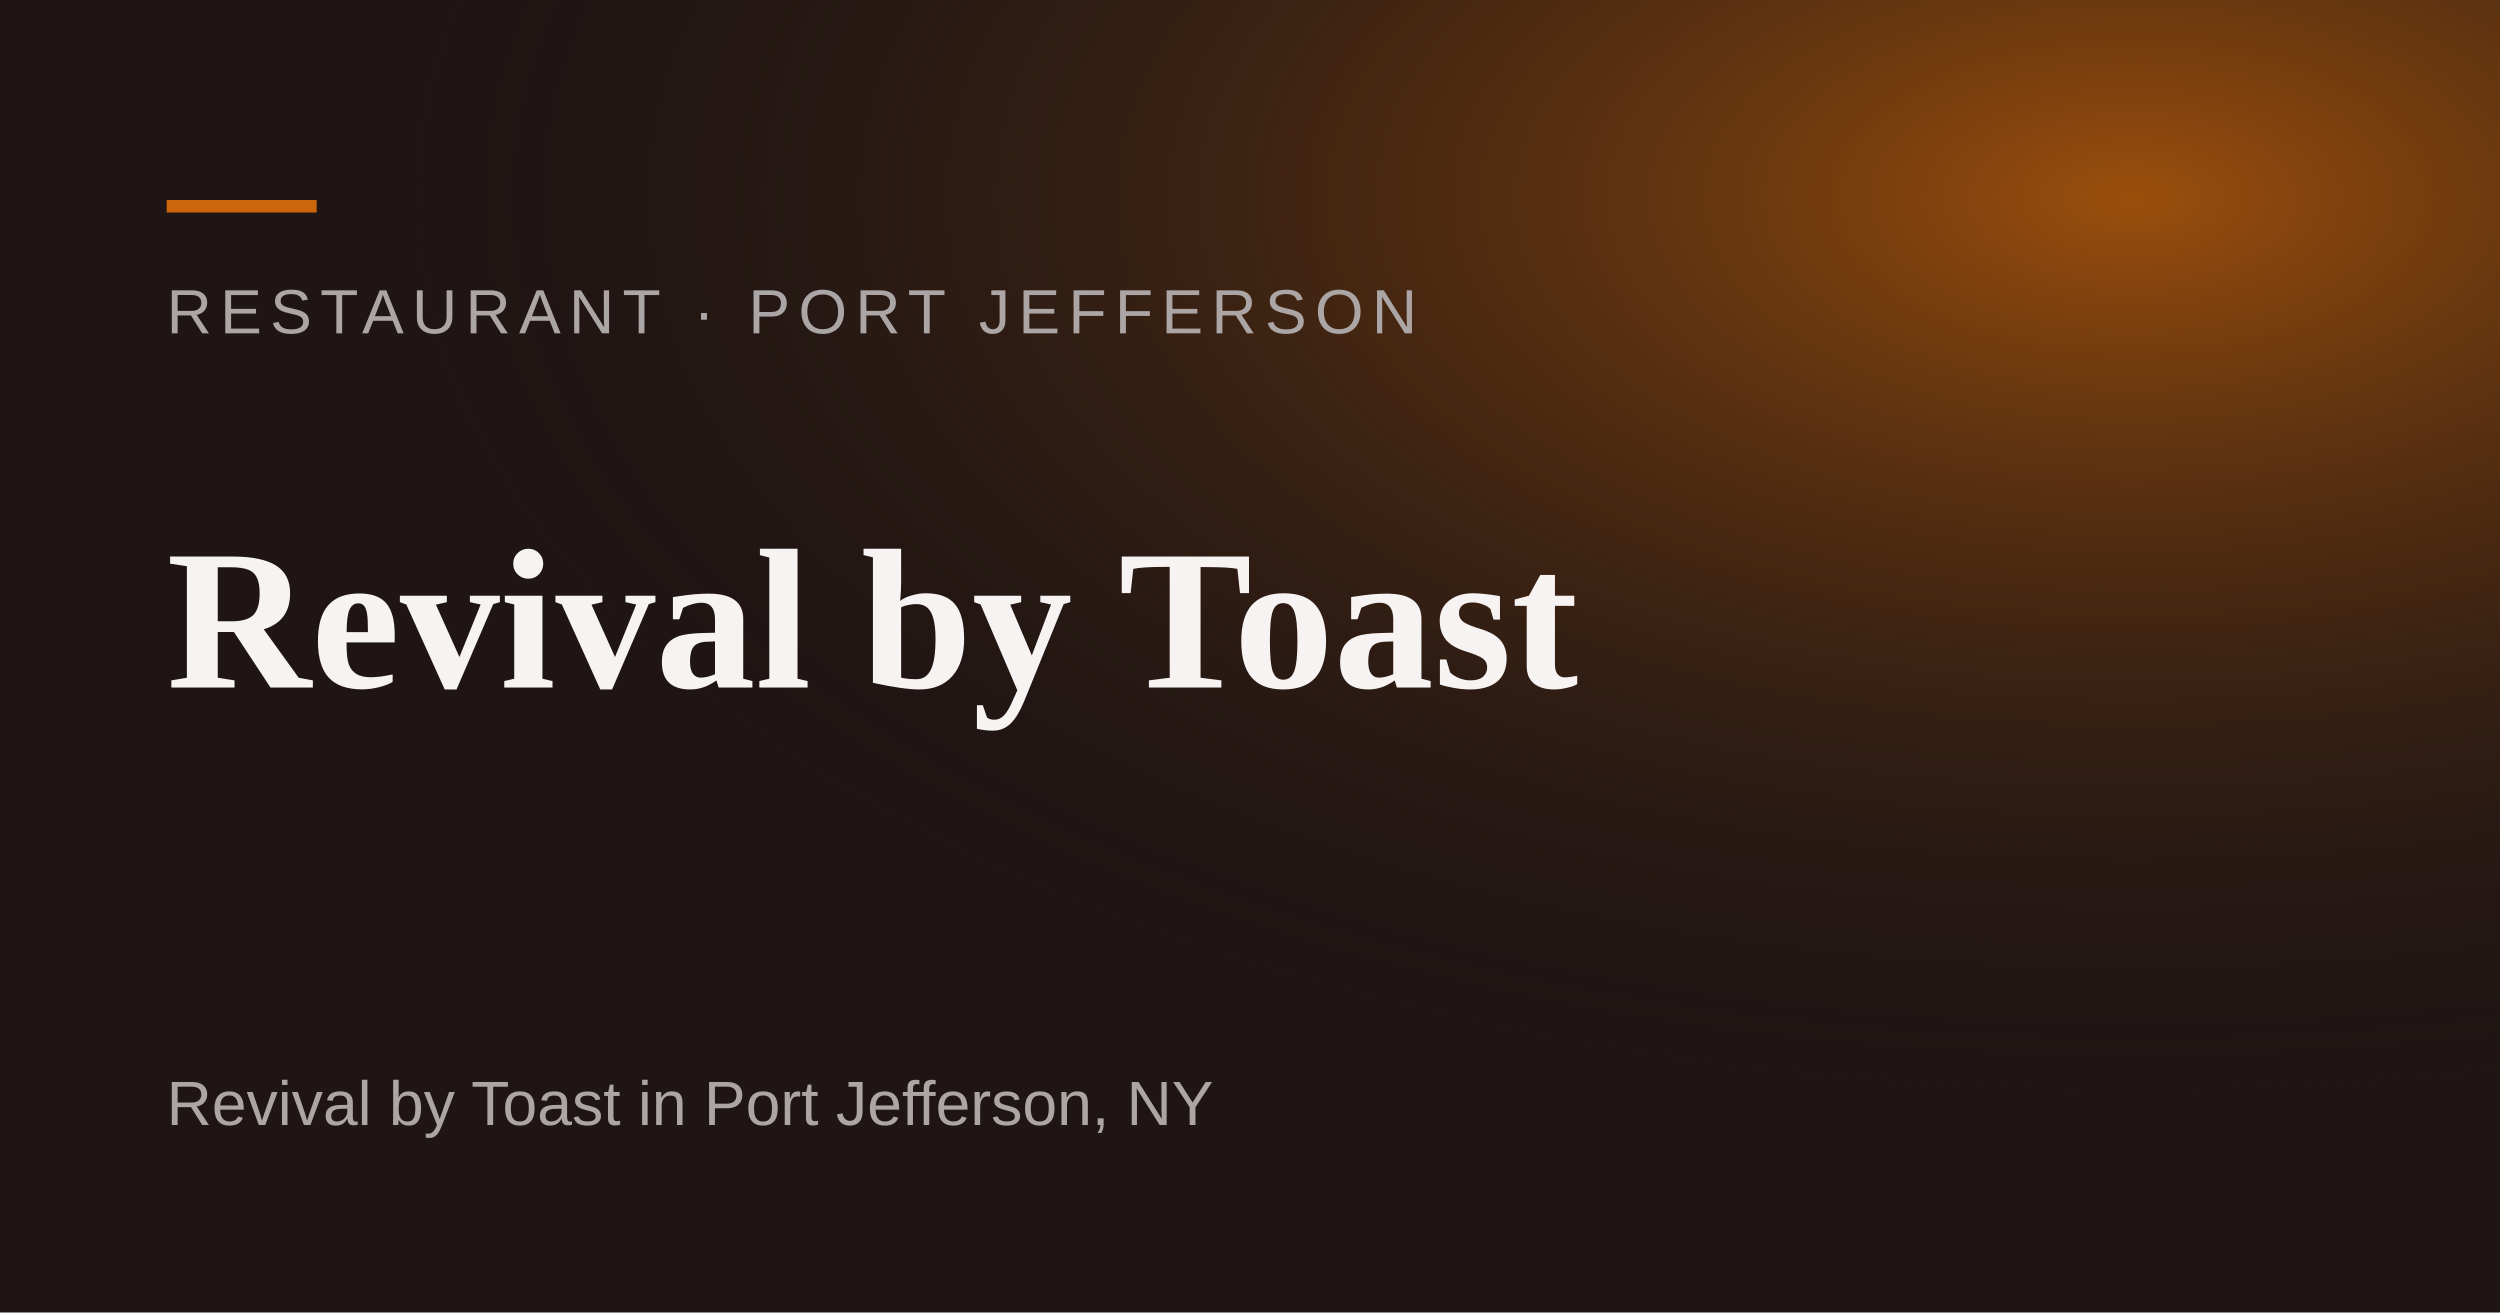
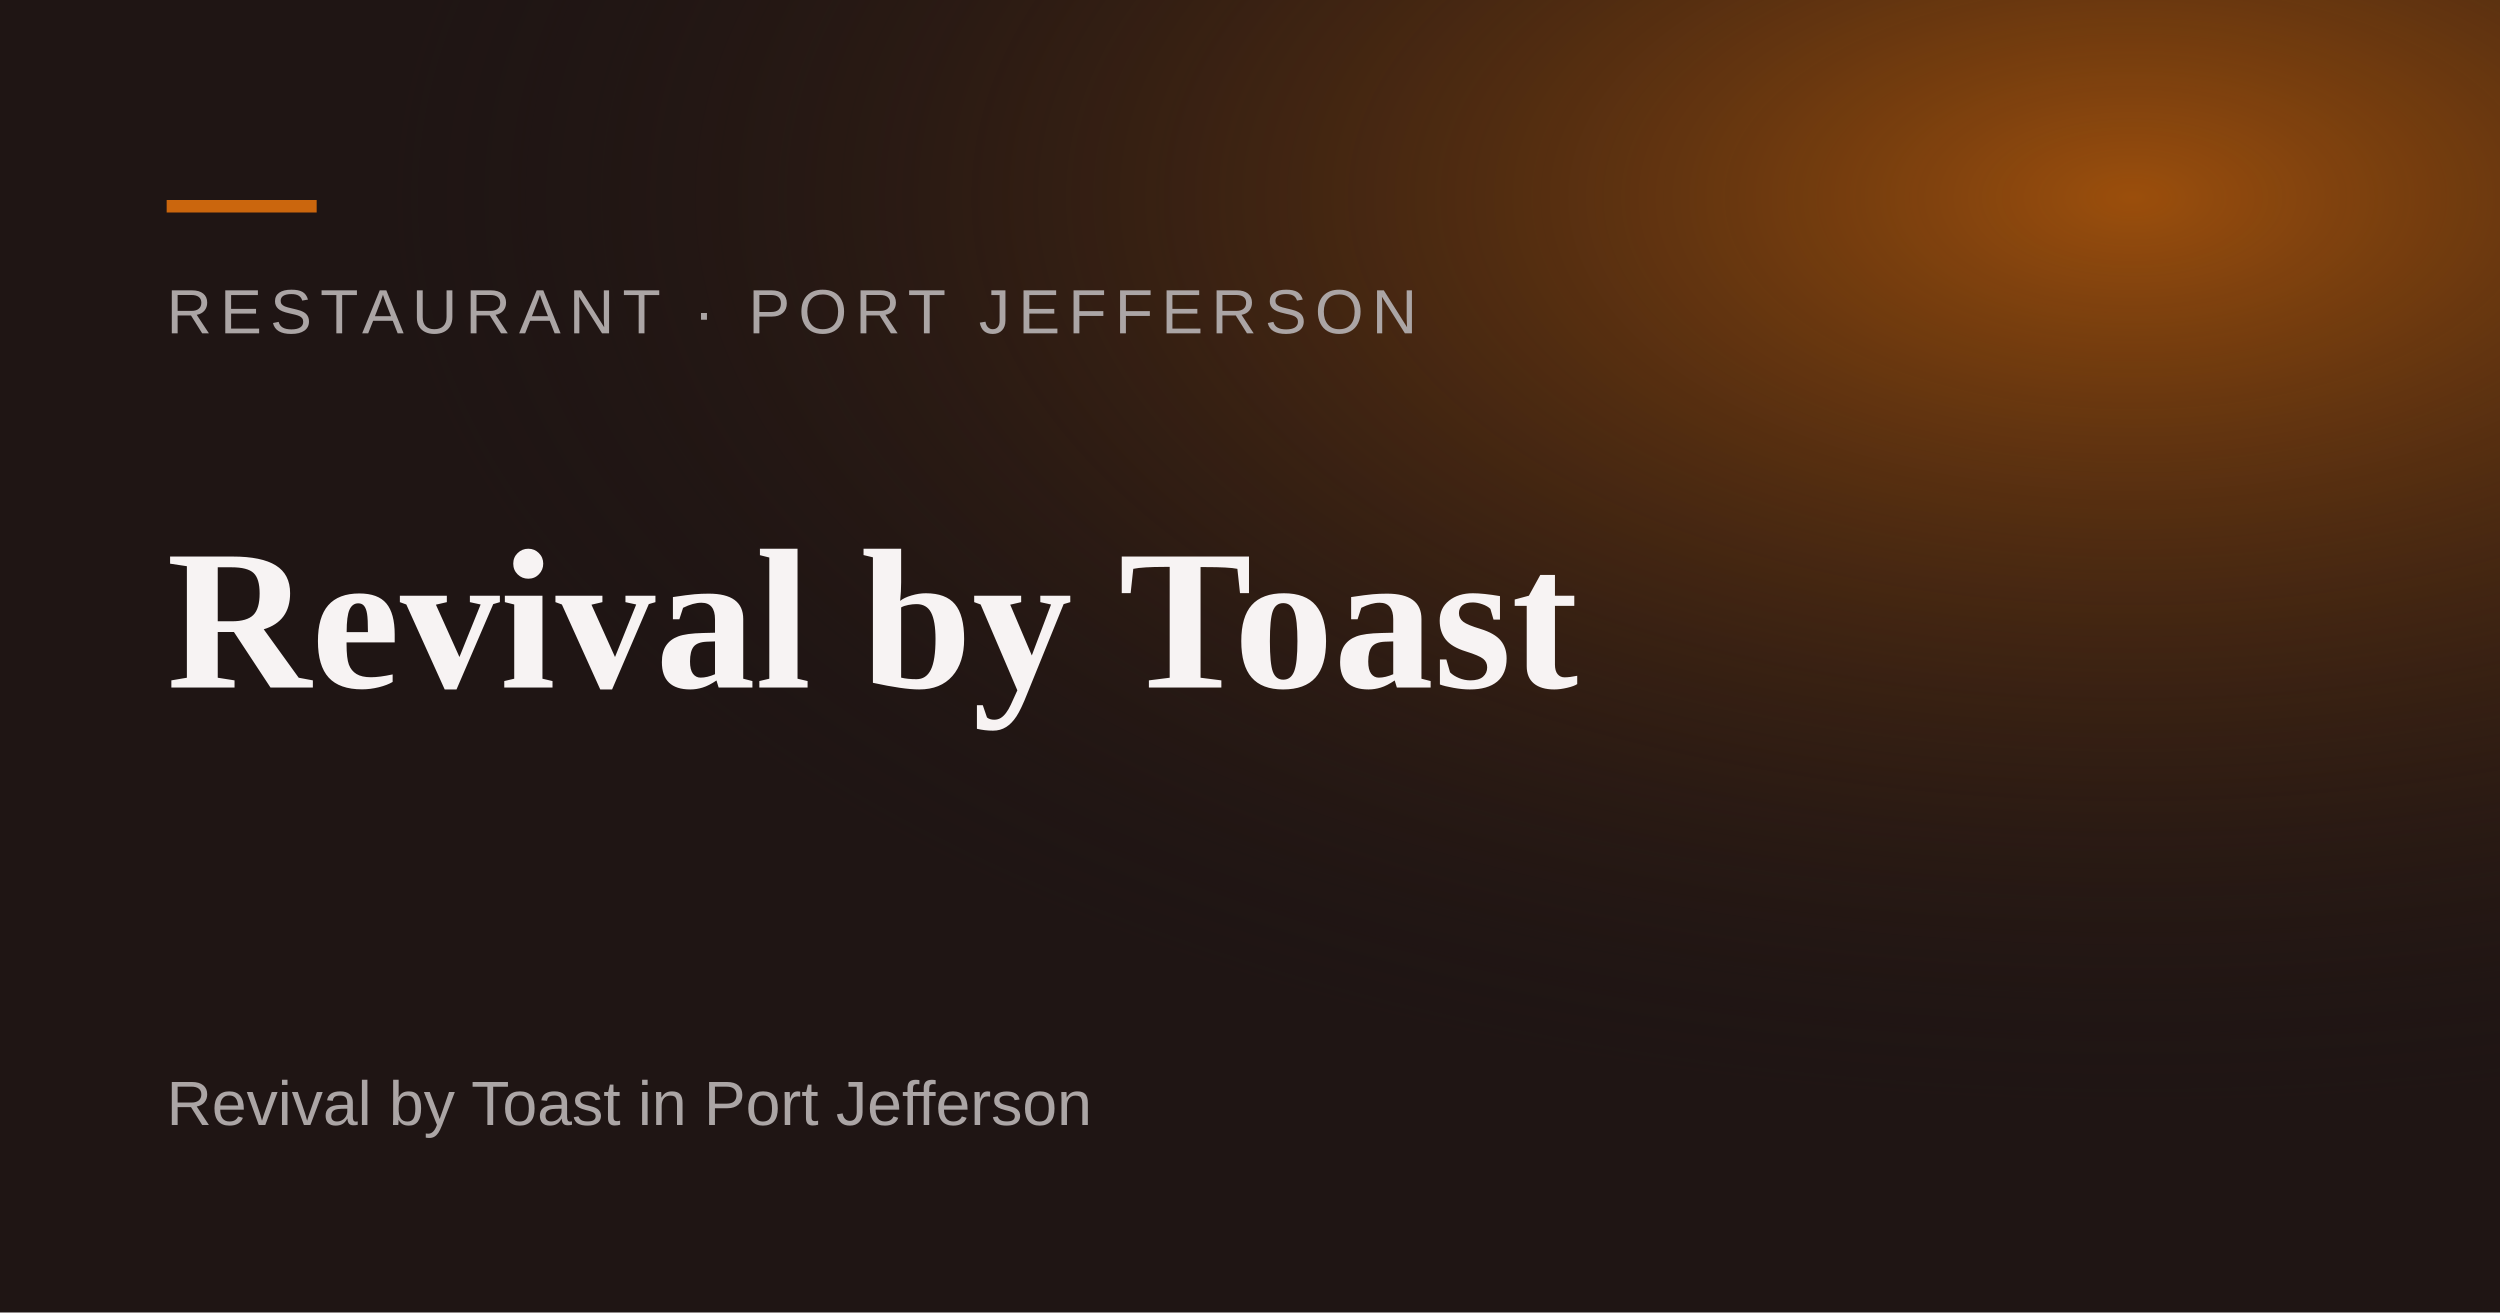
<svg xmlns="http://www.w3.org/2000/svg" width="1200" height="630" viewBox="0 0 1200 630">
  <defs>
    <radialGradient id="g" cx="85%" cy="15%" r="70%">
      <stop offset="0" stop-color="#a9550b" stop-opacity=".9" />
      <stop offset="1" stop-color="#1f1514" stop-opacity="0" />
    </radialGradient>
  </defs>
  <rect width="1200" height="630" fill="#1f1514" />
  <rect width="1200" height="630" fill="url(#g)" />
  <rect x="80" y="96" width="72" height="6" fill="#cb660d" />
  <text x="80" y="160" font-family="Arial, sans-serif" font-size="30" letter-spacing="4" fill="#aba5a5">RESTAURANT · PORT JEFFERSON</text>
  <text x="80" y="330" font-family="Georgia, 'Times New Roman', serif" font-weight="700" font-size="96" fill="#f7f3f3">Revival by Toast</text>
-   <text x="80" y="540" font-family="Arial, sans-serif" font-size="30" fill="#aba5a5">Revival by Toast in Port Jefferson, NY</text>
+   <text x="80" y="540" font-family="Arial, sans-serif" font-size="30" fill="#aba5a5">Revival by Toast in Port Jefferson</text>
</svg>
